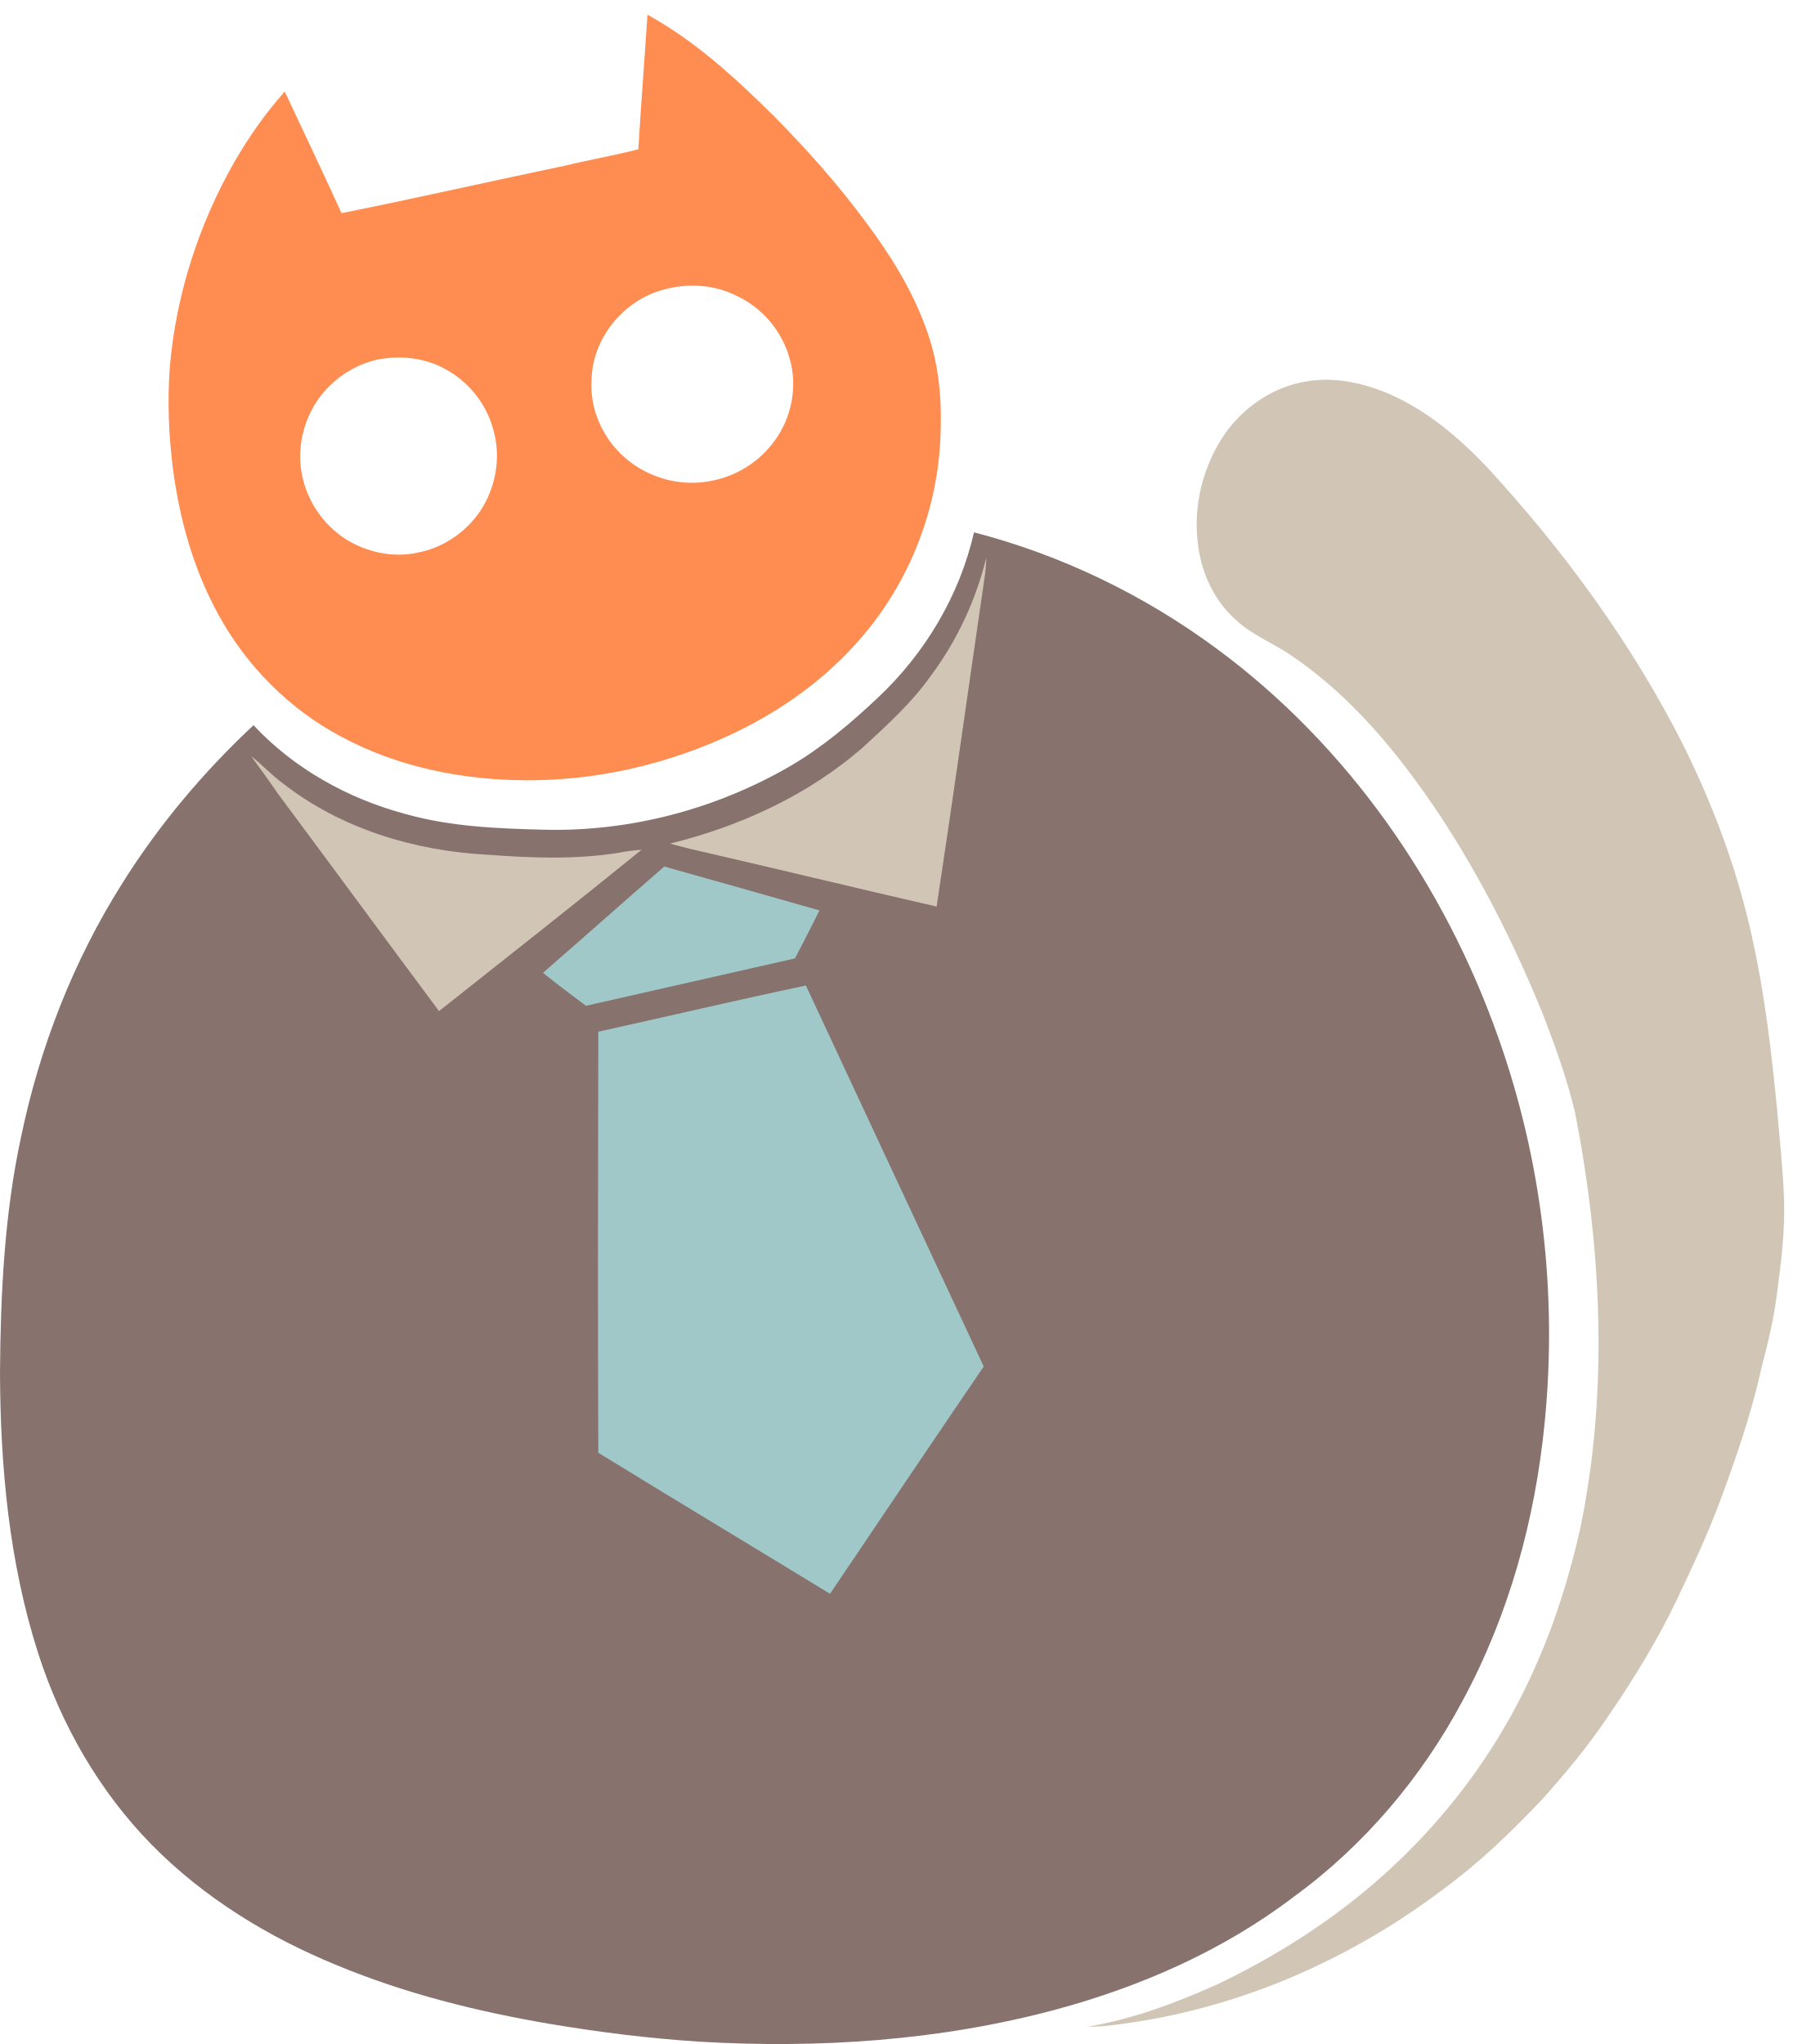
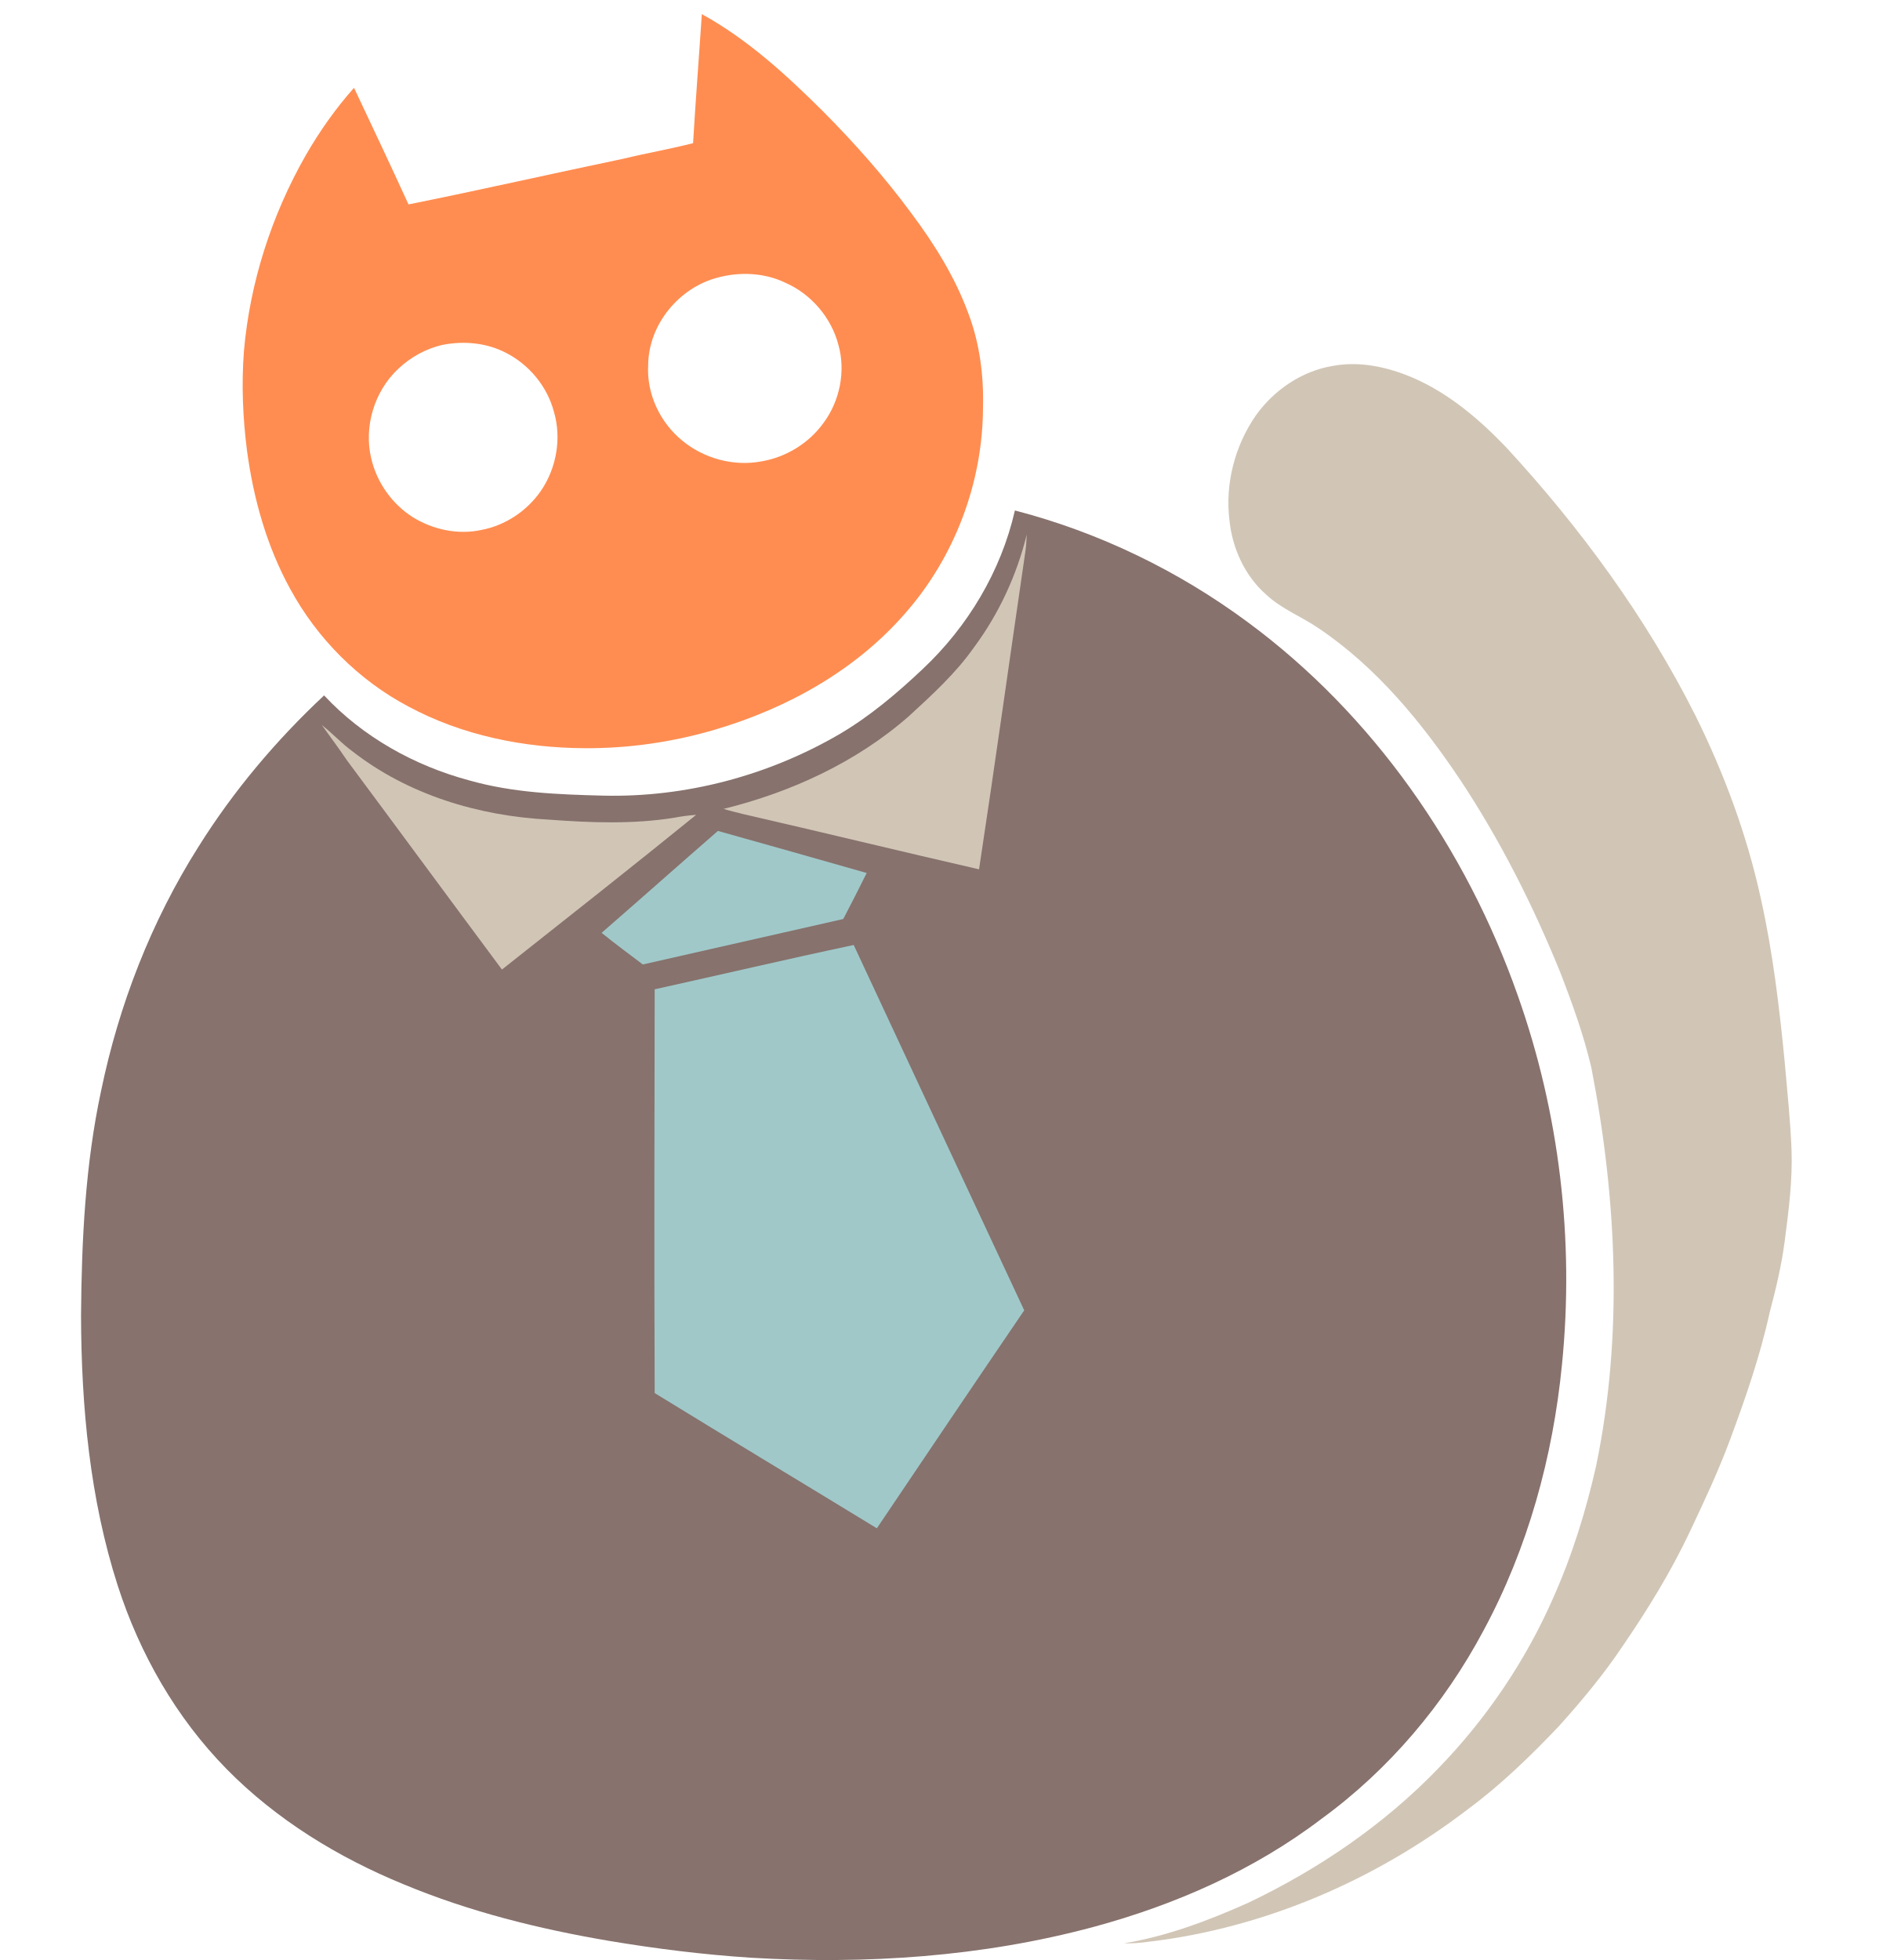
- <svg xmlns="http://www.w3.org/2000/svg" version="1.1" id="Layer_1" x="0px" y="0px" viewBox="0 146.8 612 694.2" enable-background="new 0 146.8 612 694.2" xml:space="preserve">
+ <svg xmlns="http://www.w3.org/2000/svg" version="1.1" id="Layer_1" x="0px" y="0px" viewBox="0 146.8 612 694.2" enable-background="new 0 146.8 612 694.2" xml:space="preserve" width="135" height="140">
  <g>
    <g>
      <path fill="#FF8D51" d="M314.2,257.5c-4.7-12.7-12-24.4-20.1-35.2c-9.5-12.9-20.1-24.8-31.3-36.1c-13-12.9-26.7-25.5-42.9-34.4    c-1,15.2-2.2,30.5-3.1,45.7c-8.1,2.1-16.4,3.5-24.6,5.5c-25.4,5.3-50.8,11.1-76.2,16.2c-6.3-13.8-12.8-27.5-19.3-41.3    c-6.5,7.3-12.2,15.4-17.1,23.9c-12.1,21.2-19.8,45.1-21.9,69.4c-0.9,11.8-0.4,23.6,1.1,35.3c2.3,17,7,33.8,15.3,48.9    c9.5,17.5,24.2,32.3,41.8,41.6c19.1,10.3,41,14.7,62.5,14.8c15.7,0.1,31.5-2.2,46.6-6.7c25.2-7.5,49.2-20.8,66.7-40.8    c17.7-20,27.7-46.4,27.8-73.1C319.8,279.7,318.3,268.2,314.2,257.5z M162.8,320.8c-4.9,7-12.5,12.1-21,13.7    c-8.3,1.8-17.2-0.1-24.4-4.6c-7.3-4.7-12.6-12.2-14.6-20.7c-2.7-11.3,1.1-23.8,9.5-31.7c4.4-4.2,10-7.3,16-8.6    c7.4-1.4,15.3-0.7,22.1,2.8c8.3,4.2,14.7,11.9,17.1,20.9C170.3,302.1,168.4,312.7,162.8,320.8z M263,296.6    c-5.2,7.2-13.2,12.1-21.9,13.6c-9.9,1.9-20.5-1-28.2-7.4c-7.8-6.4-12.6-16.5-12-26.7c0.1-14.4,11-27.5,24.7-31    c7.8-2.1,16.5-1.7,23.8,1.8c9.2,4,16.4,12.4,18.9,22.1C270.9,278.3,268.8,288.8,263,296.6z" />
    </g>
  </g>
  <path fill="#D1C6B6" d="M443.4,276.4c9.6-1.8,19.5,0.4,28.4,4.2c12.7,5.5,23.4,14.6,32.9,24.5c26.4,28.6,49.7,60.4,67.2,95.2  c10.2,20.6,18.2,42.2,23.1,64.6c4.3,19.2,6.6,38.7,8.5,58.2c0.9,10.3,2,20.6,2.4,30.8c0.4,10.9-1,21.6-2.4,32.4  c-1.1,8.5-3.1,16.9-5.3,25.2c-3.4,15.5-8.6,30.5-14.1,45.3c-4.2,11.3-9.3,22.1-14.4,32.9c-6.6,13.9-14.7,27.1-23.4,39.8  c-6.8,10.2-14.7,19.7-22.9,28.8c-10.1,10.6-20.6,20.8-32.4,29.5c-32.6,24.9-71.6,41.8-112.5,46.7c-3,0.4-6,0.7-9.1,0.6  c15.2-2.5,29.8-8,43.9-14.3c25-11.9,48.2-27.7,67.4-47.6c17-17.5,31-38.1,40.8-60.5c6.7-15,11.6-30.8,15.2-46.8  c9.6-46.4,7.3-94.6-1.7-140.9c-2.7-11.6-6.8-22.9-11.1-34c-9.6-23.6-21.1-46.4-35.1-67.6c-13.7-20.5-29.7-40.1-50.3-54  c-6.1-4.2-13.3-6.9-18.8-12.1c-7.5-6.6-11.9-16.4-12.9-26.2c-1.6-12.9,1.9-26.4,9.3-37.1C422.5,285,432.4,278.2,443.4,276.4z" />
  <path fill="#87726D" d="M298.1,383.8c16-15,27.8-34.7,32.7-56.2c29.7,7.7,57.8,21.3,82.4,39.5c44.5,32.8,77.4,80.2,95.7,132.2  C523.7,541,529,586,524.6,630c-3.2,32.8-12.1,65.2-27.8,94.3c-13.9,26.1-33.5,49.3-57.4,66.7c-23.9,18.2-51.9,30.5-80.8,38.3  c-39.4,10.6-80.6,13.3-121.2,10.9c-17-1.1-33.8-3.2-50.5-6c-24.7-4.2-49.3-10.3-72.6-20c-23.2-9.5-45.1-22.9-62.7-40.8  c-17.9-18.2-30.8-40.8-38.6-65C3.1,677.6,0.1,645,0,612.8c0.2-26.7,1.5-53.5,7.1-79.6c6.3-30.5,17.8-60.1,34.5-86.5  C54,426.9,69.1,409,86.1,393.1c13.7,14.7,32,24.9,51.4,30.1c15.5,4.4,31.5,5,47.5,5.4c29.2,0.7,58.5-7.1,83.7-21.8  C279.4,400.5,289,392.4,298.1,383.8z" />
  <path fill="#D1C6B6" d="M316.3,376.1c8.9-12,15.2-25.7,18.7-40c-0.1,2.1-0.2,4.1-0.5,6.1c-5.5,37.5-10.7,75-16.4,112.5  c-27.9-6.4-55.8-13.2-83.7-19.6c-2.3-0.6-4.5-1.1-6.8-1.8c23.9-5.9,47-16.5,65.6-32.8C301.6,392.8,309.9,385.2,316.3,376.1z" />
  <path fill="#D1C6B6" d="M85.3,403.6c3.7,2.9,6.9,6.4,10.7,9.2c19.8,15.5,44.8,23,69.7,24.3c14.8,1.1,29.8,1.7,44.6-0.7  c2.5-0.5,5-0.8,7.6-1c-22.8,18.5-45.8,36.6-68.8,54.8c-18.3-24.6-36.6-49.5-54.9-74.1C91.3,411.8,88.3,407.8,85.3,403.6z" />
  <path fill="#A0C8C9" d="M184.4,477.2c13.8-12,27.4-24.1,41.2-36.1c17.6,4.9,35.1,9.9,52.7,14.9c-2.7,5.5-5.5,10.9-8.3,16.3  c-23.6,5.4-47.4,10.7-71,16.1C194.1,484.7,189.1,481,184.4,477.2z" />
  <path fill="#A0C8C9" d="M203.2,497.2c23.5-5.2,46.9-10.7,70.5-15.7c20.1,43.1,40.2,86.2,60.4,129.4c-17.5,25.7-34.9,51.5-52.2,77.2  c-26.2-16-52.5-31.8-78.7-47.9C203,592.5,203.1,544.8,203.2,497.2z" />
</svg>
